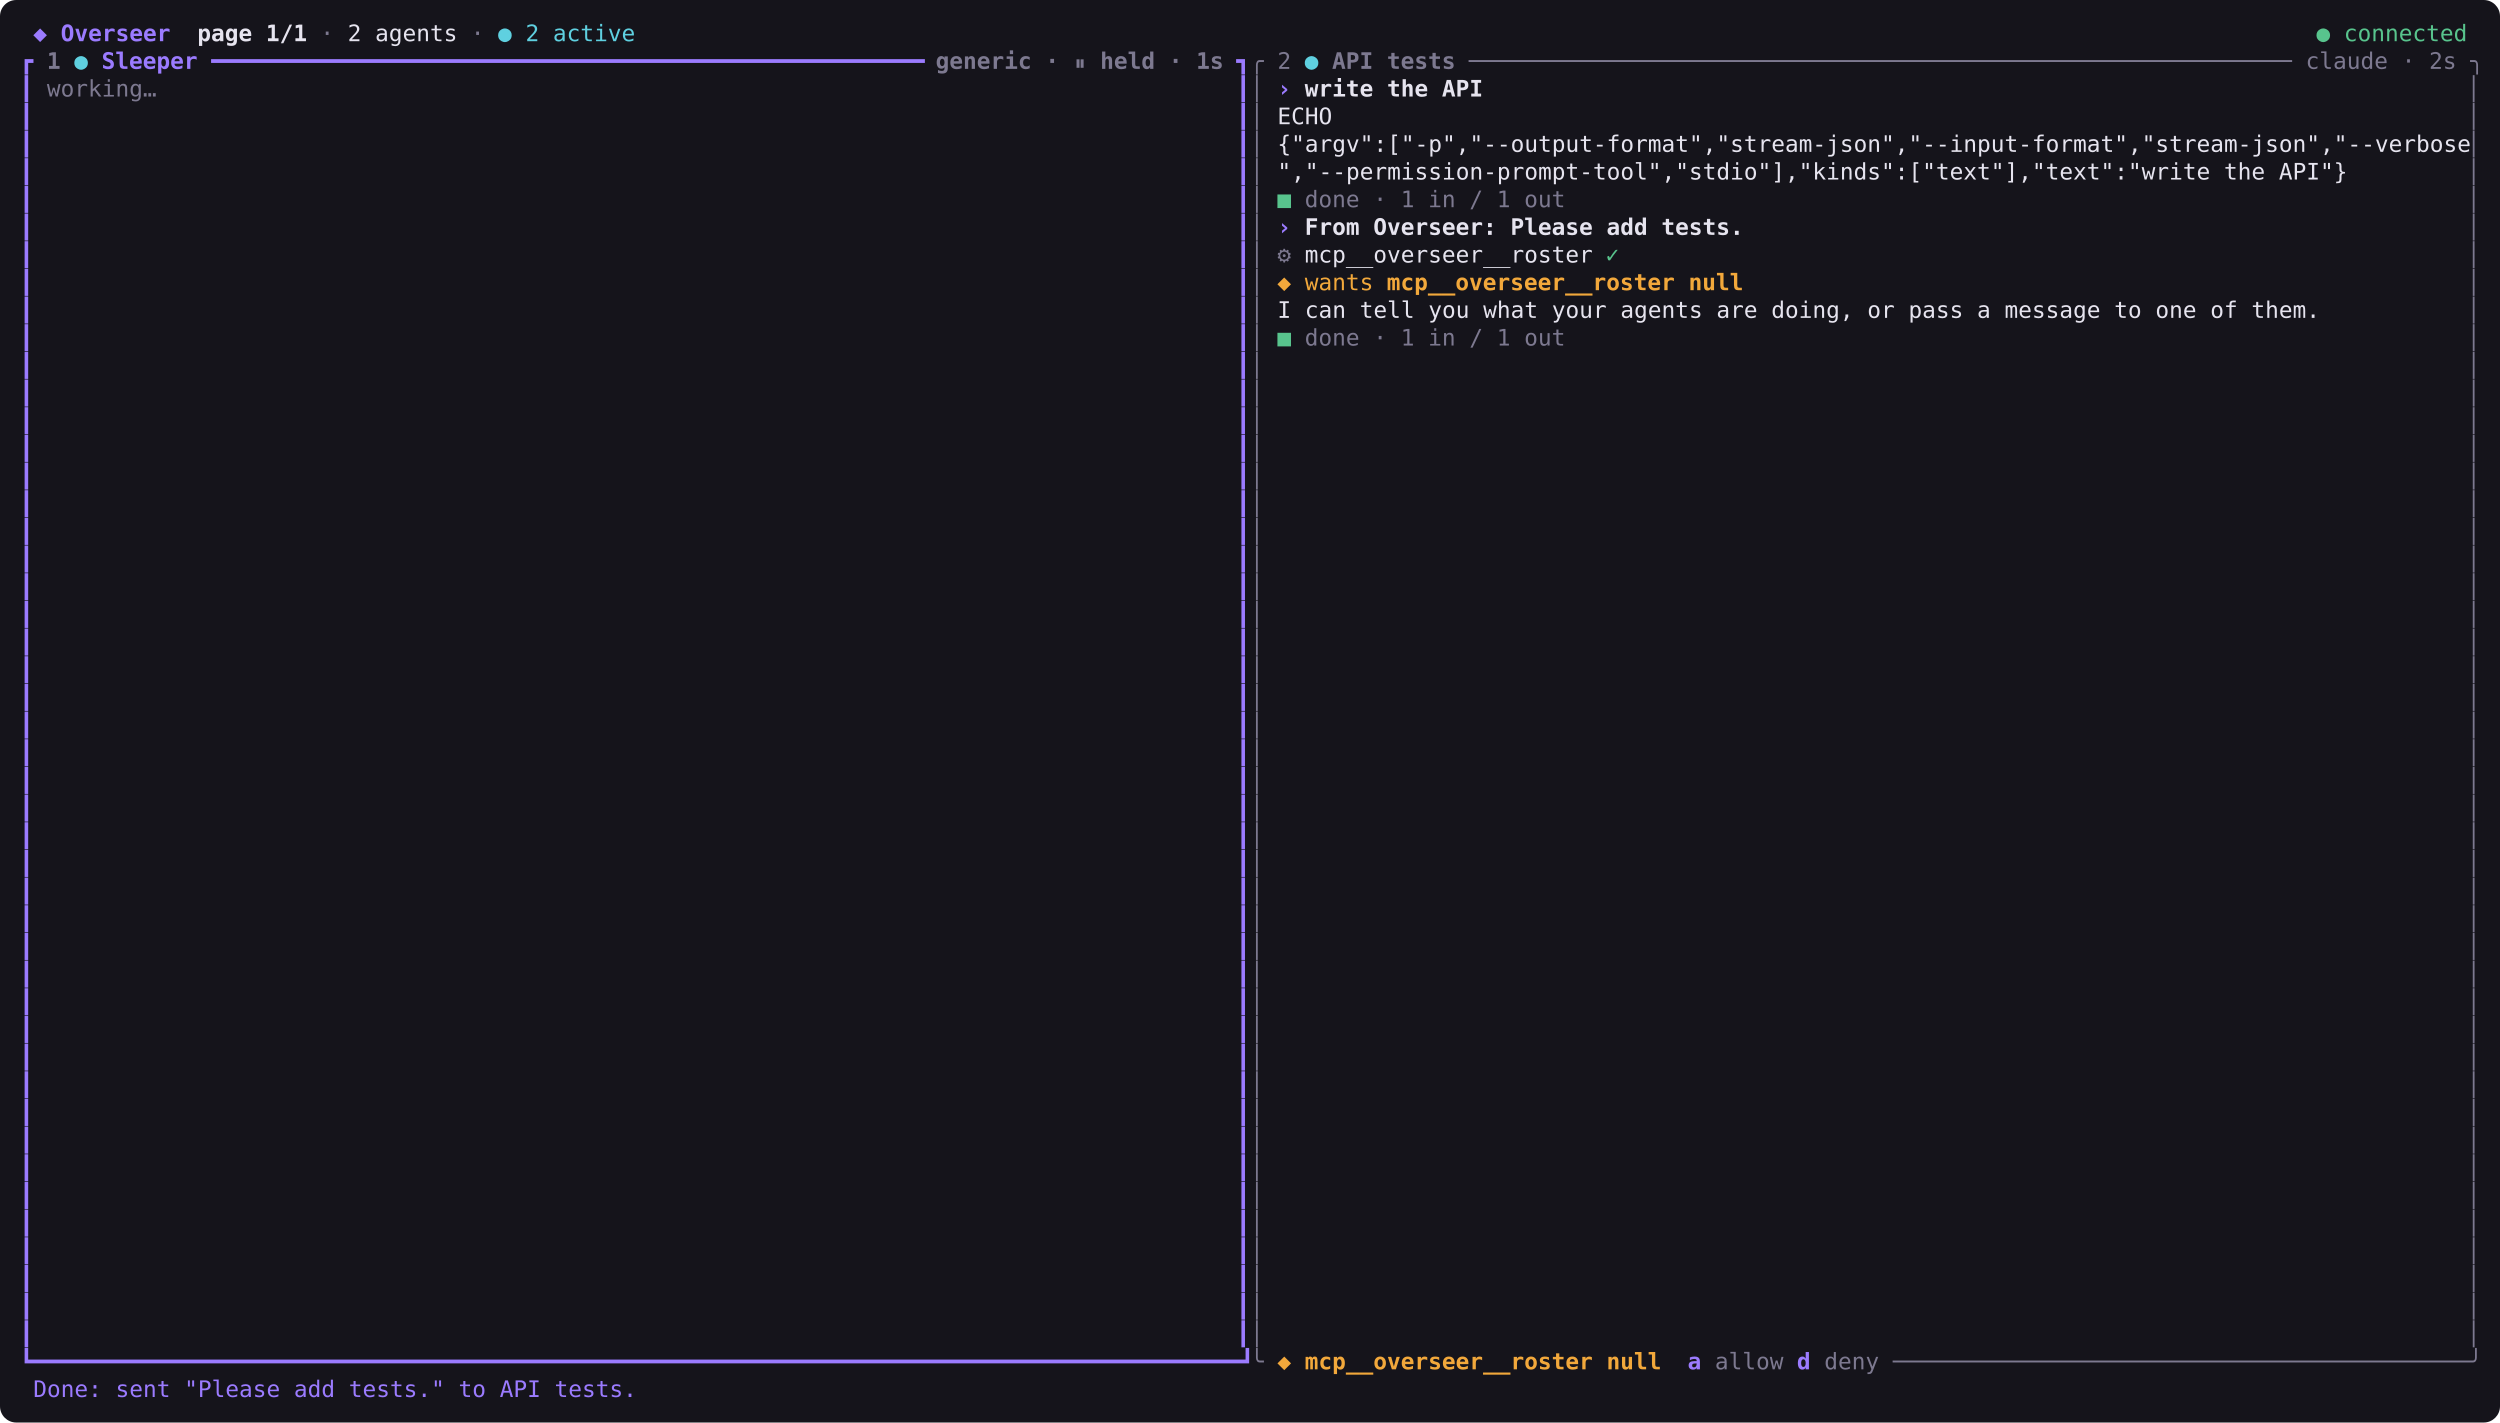
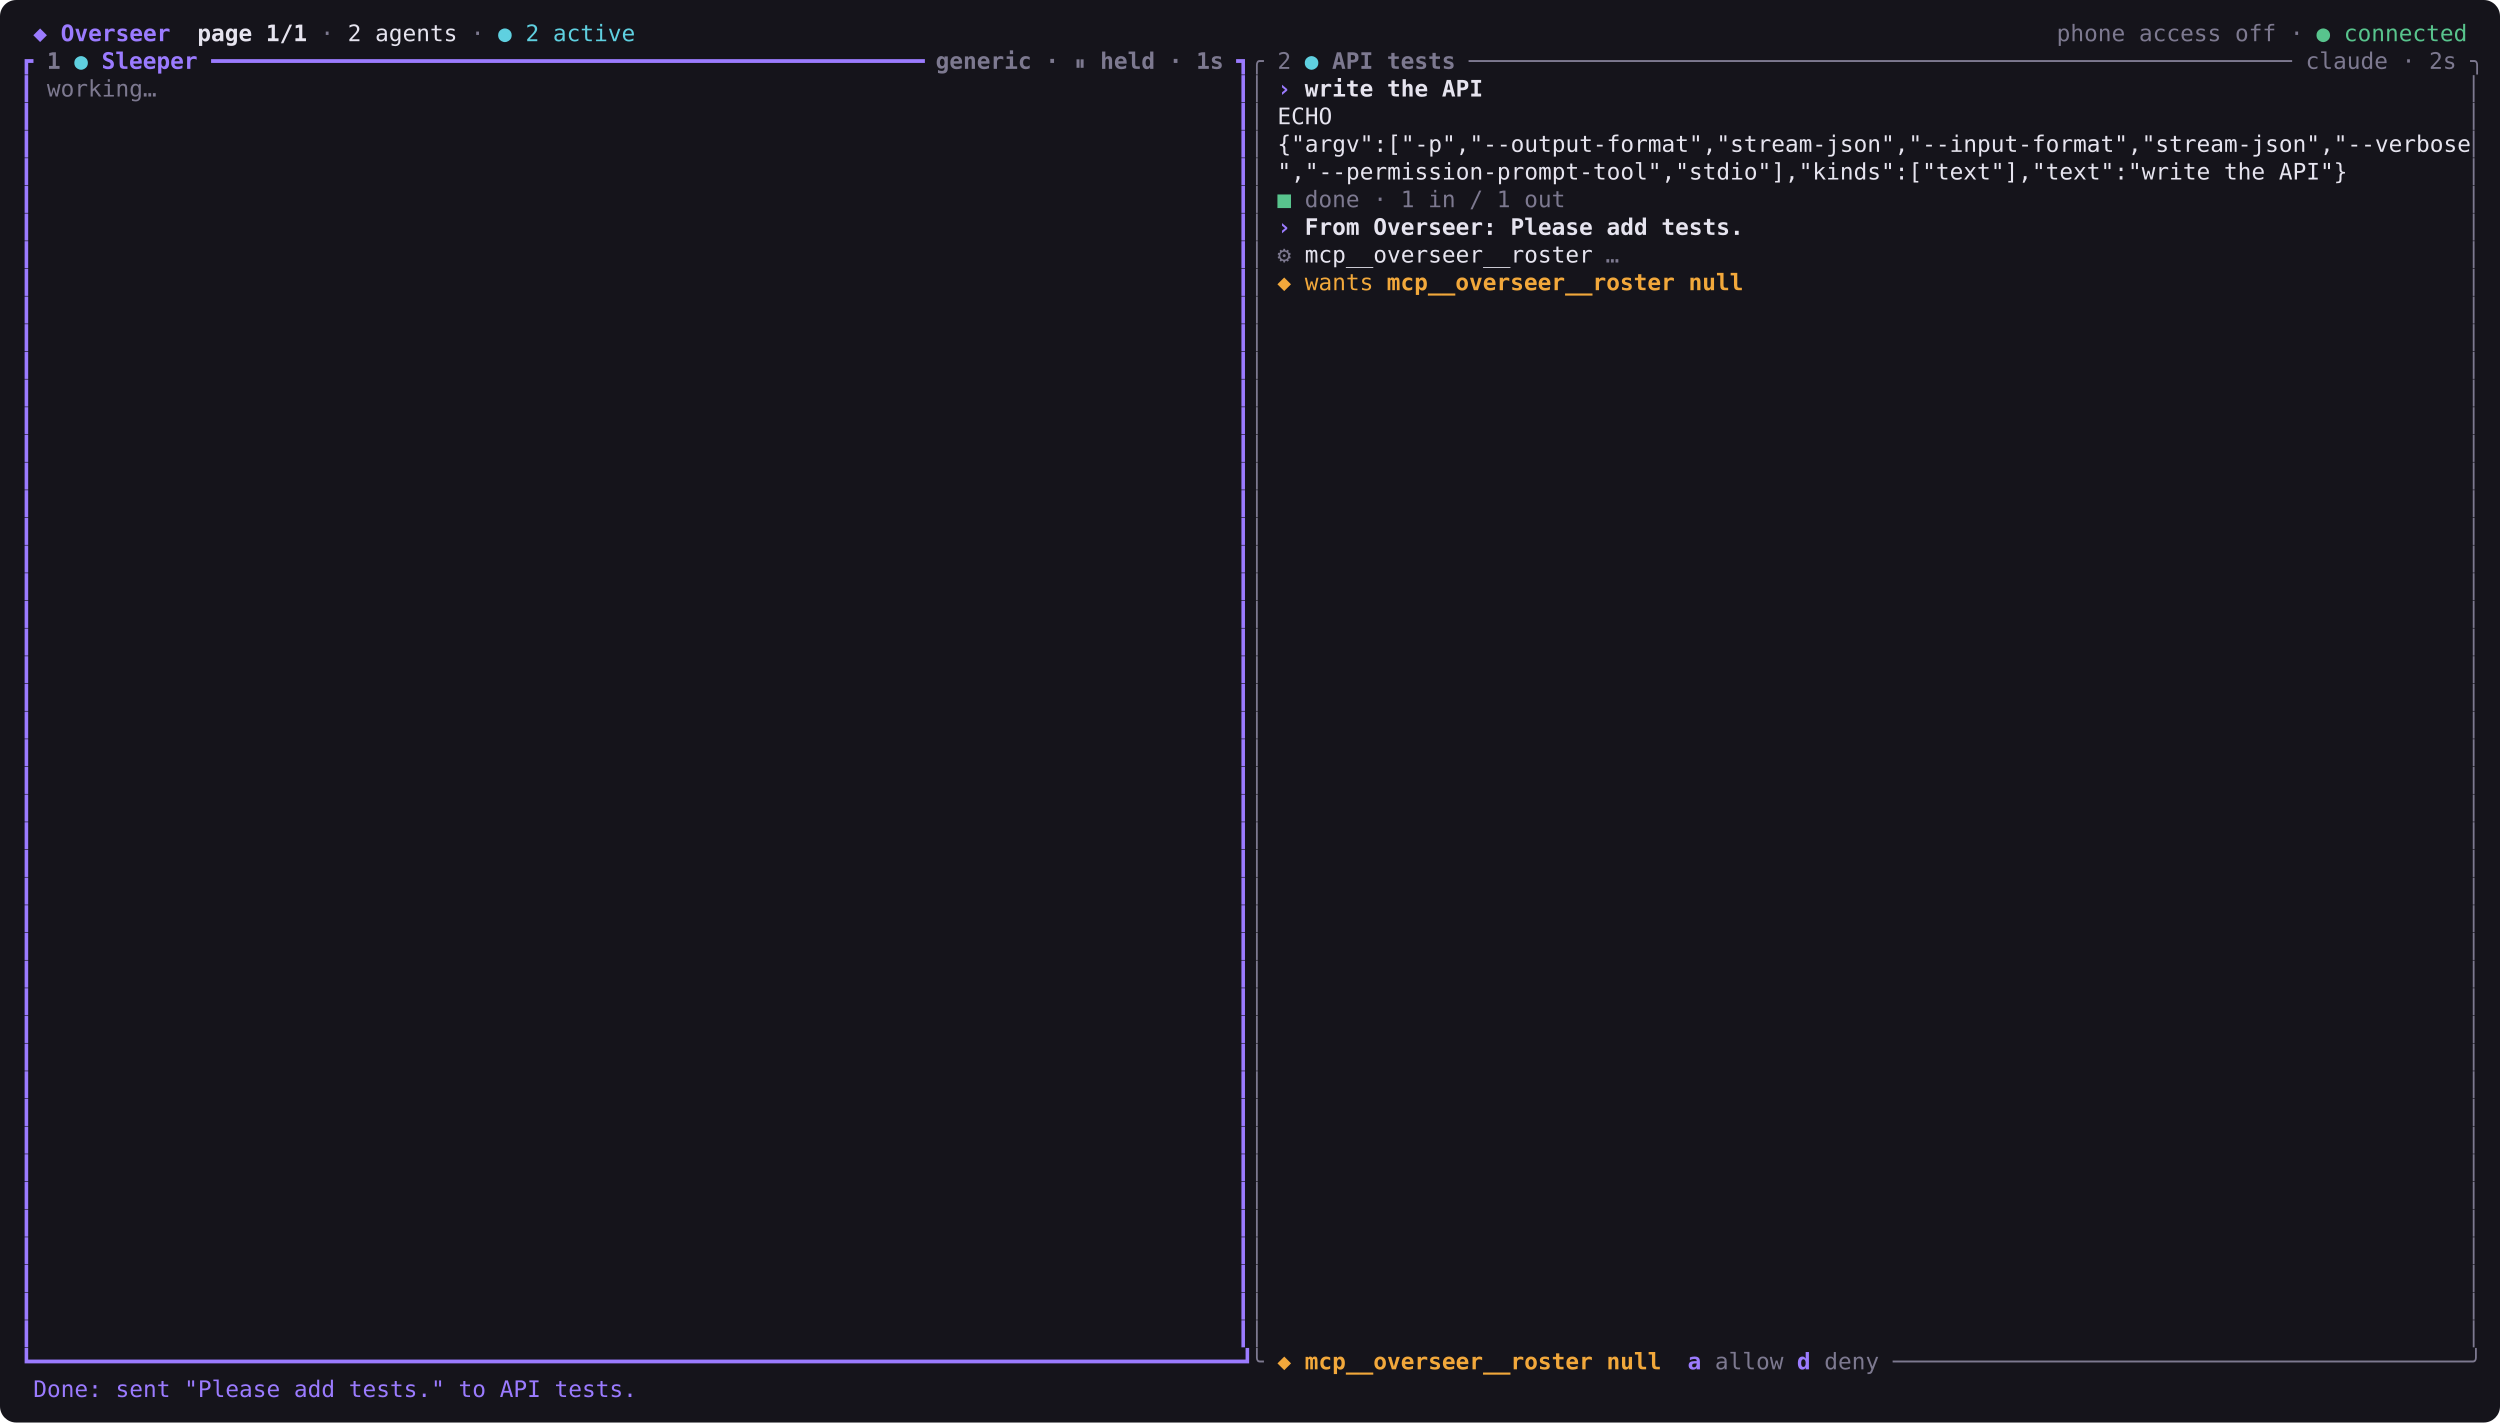
<svg xmlns="http://www.w3.org/2000/svg" width="1536" height="874" viewBox="0 0 1536 874">
  <rect width="100%" height="100%" rx="10" fill="#15141b" />
  <g font-family="ui-monospace, SFMono-Regular, Menlo, monospace" font-size="14">
    <text x="12.0" y="25.3" textLength="100.8" lengthAdjust="spacingAndGlyphs" fill="#9b7bff" font-weight="700" xml:space="preserve"> ◆ Overseer </text>
    <text x="112.8" y="25.3" textLength="84.0" lengthAdjust="spacingAndGlyphs" fill="#e6e4ef" font-weight="700" xml:space="preserve"> page 1/1 </text>
    <text x="196.8" y="25.3" textLength="16.8" lengthAdjust="spacingAndGlyphs" fill="#7d7990" xml:space="preserve">· </text>
    <text x="213.6" y="25.3" textLength="67.2" lengthAdjust="spacingAndGlyphs" fill="#e6e4ef" xml:space="preserve">2 agents</text>
    <text x="280.8" y="25.3" textLength="25.2" lengthAdjust="spacingAndGlyphs" fill="#7d7990" xml:space="preserve"> · </text>
    <text x="306.0" y="25.3" textLength="84.0" lengthAdjust="spacingAndGlyphs" fill="#5fd0e0" xml:space="preserve">● 2 active</text>
+     <text x="1263.6" y="25.3" textLength="159.6" lengthAdjust="spacingAndGlyphs" fill="#7d7990" xml:space="preserve">phone access off · </text>
    <text x="1423.2" y="25.3" textLength="100.8" lengthAdjust="spacingAndGlyphs" fill="#58c48d" xml:space="preserve">● connected </text>
    <text x="12.0" y="42.3" textLength="8.4" lengthAdjust="spacingAndGlyphs" fill="#9b7bff" font-weight="700" xml:space="preserve">┏</text>
    <text x="20.4" y="42.3" textLength="25.2" lengthAdjust="spacingAndGlyphs" fill="#7d7990" font-weight="700" xml:space="preserve"> 1 </text>
    <text x="45.6" y="42.3" textLength="16.8" lengthAdjust="spacingAndGlyphs" fill="#5fd0e0" font-weight="700" xml:space="preserve">● </text>
    <text x="62.4" y="42.3" textLength="504.0" lengthAdjust="spacingAndGlyphs" fill="#9b7bff" font-weight="700" xml:space="preserve">Sleeper ━━━━━━━━━━━━━━━━━━━━━━━━━━━━━━━━━━━━━━━━━━━━━━━━━━━━</text>
    <text x="566.4" y="42.3" textLength="193.2" lengthAdjust="spacingAndGlyphs" fill="#7d7990" font-weight="700" xml:space="preserve"> generic · ⏸ held · 1s </text>
    <text x="759.6" y="42.3" textLength="8.4" lengthAdjust="spacingAndGlyphs" fill="#9b7bff" font-weight="700" xml:space="preserve">┓</text>
    <text x="768.0" y="42.3" textLength="33.6" lengthAdjust="spacingAndGlyphs" fill="#7d7990" xml:space="preserve">╭ 2 </text>
    <text x="801.6" y="42.3" textLength="16.8" lengthAdjust="spacingAndGlyphs" fill="#5fd0e0" xml:space="preserve">● </text>
    <text x="818.4" y="42.3" textLength="75.6" lengthAdjust="spacingAndGlyphs" fill="#7d7990" font-weight="700" xml:space="preserve">API tests</text>
    <text x="894.0" y="42.3" textLength="630.0" lengthAdjust="spacingAndGlyphs" fill="#7d7990" xml:space="preserve"> ──────────────────────────────────────────────────────────── claude · 2s ╮</text>
    <text x="12.0" y="59.3" textLength="8.4" lengthAdjust="spacingAndGlyphs" fill="#9b7bff" font-weight="700" xml:space="preserve">┃</text>
    <text x="28.8" y="59.3" textLength="67.2" lengthAdjust="spacingAndGlyphs" fill="#7d7990" xml:space="preserve">working…</text>
    <text x="759.6" y="59.3" textLength="8.4" lengthAdjust="spacingAndGlyphs" fill="#9b7bff" font-weight="700" xml:space="preserve">┃</text>
    <text x="768.0" y="59.3" textLength="8.4" lengthAdjust="spacingAndGlyphs" fill="#7d7990" xml:space="preserve">│</text>
    <text x="784.8" y="59.3" textLength="16.8" lengthAdjust="spacingAndGlyphs" fill="#9b7bff" font-weight="700" xml:space="preserve">› </text>
    <text x="801.6" y="59.3" textLength="109.2" lengthAdjust="spacingAndGlyphs" fill="#e6e4ef" font-weight="700" xml:space="preserve">write the API</text>
    <text x="1515.6" y="59.3" textLength="8.4" lengthAdjust="spacingAndGlyphs" fill="#7d7990" xml:space="preserve">│</text>
    <text x="12.0" y="76.3" textLength="8.4" lengthAdjust="spacingAndGlyphs" fill="#9b7bff" font-weight="700" xml:space="preserve">┃</text>
    <text x="759.6" y="76.3" textLength="8.4" lengthAdjust="spacingAndGlyphs" fill="#9b7bff" font-weight="700" xml:space="preserve">┃</text>
    <text x="768.0" y="76.3" textLength="8.4" lengthAdjust="spacingAndGlyphs" fill="#7d7990" xml:space="preserve">│</text>
    <text x="776.4" y="76.3" textLength="739.2" lengthAdjust="spacingAndGlyphs" fill="#e6e4ef" xml:space="preserve"> ECHO                                                                                   </text>
    <text x="1515.6" y="76.3" textLength="8.4" lengthAdjust="spacingAndGlyphs" fill="#7d7990" xml:space="preserve">│</text>
    <text x="12.0" y="93.3" textLength="8.4" lengthAdjust="spacingAndGlyphs" fill="#9b7bff" font-weight="700" xml:space="preserve">┃</text>
    <text x="759.6" y="93.3" textLength="8.4" lengthAdjust="spacingAndGlyphs" fill="#9b7bff" font-weight="700" xml:space="preserve">┃</text>
    <text x="768.0" y="93.3" textLength="8.4" lengthAdjust="spacingAndGlyphs" fill="#7d7990" xml:space="preserve">│</text>
    <text x="776.4" y="93.3" textLength="739.2" lengthAdjust="spacingAndGlyphs" fill="#e6e4ef" xml:space="preserve"> {"argv":["-p","--output-format","stream-json","--input-format","stream-json","--verbose</text>
    <text x="1515.6" y="93.3" textLength="8.4" lengthAdjust="spacingAndGlyphs" fill="#7d7990" xml:space="preserve">│</text>
    <text x="12.0" y="110.3" textLength="8.4" lengthAdjust="spacingAndGlyphs" fill="#9b7bff" font-weight="700" xml:space="preserve">┃</text>
    <text x="759.6" y="110.3" textLength="8.4" lengthAdjust="spacingAndGlyphs" fill="#9b7bff" font-weight="700" xml:space="preserve">┃</text>
    <text x="768.0" y="110.3" textLength="8.4" lengthAdjust="spacingAndGlyphs" fill="#7d7990" xml:space="preserve">│</text>
    <text x="776.4" y="110.3" textLength="739.2" lengthAdjust="spacingAndGlyphs" fill="#e6e4ef" xml:space="preserve"> ","--permission-prompt-tool","stdio"],"kinds":["text"],"text":"write the API"}         </text>
    <text x="1515.6" y="110.3" textLength="8.4" lengthAdjust="spacingAndGlyphs" fill="#7d7990" xml:space="preserve">│</text>
    <text x="12.0" y="127.3" textLength="8.4" lengthAdjust="spacingAndGlyphs" fill="#9b7bff" font-weight="700" xml:space="preserve">┃</text>
    <text x="759.6" y="127.3" textLength="8.4" lengthAdjust="spacingAndGlyphs" fill="#9b7bff" font-weight="700" xml:space="preserve">┃</text>
    <text x="768.0" y="127.3" textLength="8.4" lengthAdjust="spacingAndGlyphs" fill="#7d7990" xml:space="preserve">│</text>
    <text x="784.8" y="127.3" textLength="16.8" lengthAdjust="spacingAndGlyphs" fill="#58c48d" xml:space="preserve">■ </text>
    <text x="801.6" y="127.3" textLength="159.6" lengthAdjust="spacingAndGlyphs" fill="#7d7990" xml:space="preserve">done · 1 in / 1 out</text>
    <text x="1515.6" y="127.3" textLength="8.4" lengthAdjust="spacingAndGlyphs" fill="#7d7990" xml:space="preserve">│</text>
    <text x="12.0" y="144.3" textLength="8.4" lengthAdjust="spacingAndGlyphs" fill="#9b7bff" font-weight="700" xml:space="preserve">┃</text>
    <text x="759.6" y="144.3" textLength="8.4" lengthAdjust="spacingAndGlyphs" fill="#9b7bff" font-weight="700" xml:space="preserve">┃</text>
    <text x="768.0" y="144.3" textLength="8.4" lengthAdjust="spacingAndGlyphs" fill="#7d7990" xml:space="preserve">│</text>
    <text x="784.8" y="144.3" textLength="16.8" lengthAdjust="spacingAndGlyphs" fill="#9b7bff" font-weight="700" xml:space="preserve">› </text>
    <text x="801.6" y="144.3" textLength="268.8" lengthAdjust="spacingAndGlyphs" fill="#e6e4ef" font-weight="700" xml:space="preserve">From Overseer: Please add tests.</text>
    <text x="1515.6" y="144.3" textLength="8.4" lengthAdjust="spacingAndGlyphs" fill="#7d7990" xml:space="preserve">│</text>
    <text x="12.0" y="161.3" textLength="8.4" lengthAdjust="spacingAndGlyphs" fill="#9b7bff" font-weight="700" xml:space="preserve">┃</text>
    <text x="759.6" y="161.3" textLength="8.4" lengthAdjust="spacingAndGlyphs" fill="#9b7bff" font-weight="700" xml:space="preserve">┃</text>
    <text x="768.0" y="161.3" textLength="8.4" lengthAdjust="spacingAndGlyphs" fill="#7d7990" xml:space="preserve">│</text>
    <text x="784.8" y="161.3" textLength="16.8" lengthAdjust="spacingAndGlyphs" fill="#7d7990" xml:space="preserve">⚙ </text>
    <text x="801.6" y="161.3" textLength="176.4" lengthAdjust="spacingAndGlyphs" fill="#e6e4ef" xml:space="preserve">mcp__overseer__roster</text>
-     <text x="978.0" y="161.3" textLength="16.8" lengthAdjust="spacingAndGlyphs" fill="#58c48d" xml:space="preserve"> ✓</text>
+     <text x="978.0" y="161.3" textLength="16.8" lengthAdjust="spacingAndGlyphs" fill="#7d7990" xml:space="preserve"> …</text>
    <text x="1515.6" y="161.3" textLength="8.4" lengthAdjust="spacingAndGlyphs" fill="#7d7990" xml:space="preserve">│</text>
    <text x="12.0" y="178.3" textLength="8.4" lengthAdjust="spacingAndGlyphs" fill="#9b7bff" font-weight="700" xml:space="preserve">┃</text>
    <text x="759.6" y="178.3" textLength="8.4" lengthAdjust="spacingAndGlyphs" fill="#9b7bff" font-weight="700" xml:space="preserve">┃</text>
    <text x="768.0" y="178.3" textLength="8.4" lengthAdjust="spacingAndGlyphs" fill="#7d7990" xml:space="preserve">│</text>
    <text x="784.8" y="178.3" textLength="67.2" lengthAdjust="spacingAndGlyphs" fill="#f2a83b" xml:space="preserve">◆ wants </text>
    <text x="852.0" y="178.3" textLength="218.4" lengthAdjust="spacingAndGlyphs" fill="#f2a83b" font-weight="700" xml:space="preserve">mcp__overseer__roster null</text>
    <text x="1515.6" y="178.3" textLength="8.4" lengthAdjust="spacingAndGlyphs" fill="#7d7990" xml:space="preserve">│</text>
    <text x="12.0" y="195.3" textLength="8.4" lengthAdjust="spacingAndGlyphs" fill="#9b7bff" font-weight="700" xml:space="preserve">┃</text>
    <text x="759.6" y="195.3" textLength="8.4" lengthAdjust="spacingAndGlyphs" fill="#9b7bff" font-weight="700" xml:space="preserve">┃</text>
    <text x="768.0" y="195.3" textLength="8.4" lengthAdjust="spacingAndGlyphs" fill="#7d7990" xml:space="preserve">│</text>
-     <text x="776.4" y="195.3" textLength="739.2" lengthAdjust="spacingAndGlyphs" fill="#e6e4ef" xml:space="preserve"> I can tell you what your agents are doing, or pass a message to one of them.           </text>
    <text x="1515.6" y="195.3" textLength="8.4" lengthAdjust="spacingAndGlyphs" fill="#7d7990" xml:space="preserve">│</text>
    <text x="12.0" y="212.3" textLength="8.4" lengthAdjust="spacingAndGlyphs" fill="#9b7bff" font-weight="700" xml:space="preserve">┃</text>
    <text x="759.6" y="212.3" textLength="8.4" lengthAdjust="spacingAndGlyphs" fill="#9b7bff" font-weight="700" xml:space="preserve">┃</text>
    <text x="768.0" y="212.3" textLength="8.4" lengthAdjust="spacingAndGlyphs" fill="#7d7990" xml:space="preserve">│</text>
-     <text x="784.8" y="212.3" textLength="16.8" lengthAdjust="spacingAndGlyphs" fill="#58c48d" xml:space="preserve">■ </text>
-     <text x="801.6" y="212.3" textLength="159.6" lengthAdjust="spacingAndGlyphs" fill="#7d7990" xml:space="preserve">done · 1 in / 1 out</text>
    <text x="1515.6" y="212.3" textLength="8.4" lengthAdjust="spacingAndGlyphs" fill="#7d7990" xml:space="preserve">│</text>
    <text x="12.0" y="229.3" textLength="8.4" lengthAdjust="spacingAndGlyphs" fill="#9b7bff" font-weight="700" xml:space="preserve">┃</text>
    <text x="759.6" y="229.3" textLength="8.4" lengthAdjust="spacingAndGlyphs" fill="#9b7bff" font-weight="700" xml:space="preserve">┃</text>
    <text x="768.0" y="229.3" textLength="8.4" lengthAdjust="spacingAndGlyphs" fill="#7d7990" xml:space="preserve">│</text>
    <text x="1515.6" y="229.3" textLength="8.4" lengthAdjust="spacingAndGlyphs" fill="#7d7990" xml:space="preserve">│</text>
    <text x="12.0" y="246.3" textLength="8.4" lengthAdjust="spacingAndGlyphs" fill="#9b7bff" font-weight="700" xml:space="preserve">┃</text>
    <text x="759.6" y="246.3" textLength="8.4" lengthAdjust="spacingAndGlyphs" fill="#9b7bff" font-weight="700" xml:space="preserve">┃</text>
    <text x="768.0" y="246.3" textLength="8.4" lengthAdjust="spacingAndGlyphs" fill="#7d7990" xml:space="preserve">│</text>
    <text x="1515.6" y="246.3" textLength="8.4" lengthAdjust="spacingAndGlyphs" fill="#7d7990" xml:space="preserve">│</text>
    <text x="12.0" y="263.3" textLength="8.4" lengthAdjust="spacingAndGlyphs" fill="#9b7bff" font-weight="700" xml:space="preserve">┃</text>
    <text x="759.6" y="263.3" textLength="8.4" lengthAdjust="spacingAndGlyphs" fill="#9b7bff" font-weight="700" xml:space="preserve">┃</text>
    <text x="768.0" y="263.3" textLength="8.4" lengthAdjust="spacingAndGlyphs" fill="#7d7990" xml:space="preserve">│</text>
    <text x="1515.6" y="263.3" textLength="8.4" lengthAdjust="spacingAndGlyphs" fill="#7d7990" xml:space="preserve">│</text>
    <text x="12.0" y="280.3" textLength="8.4" lengthAdjust="spacingAndGlyphs" fill="#9b7bff" font-weight="700" xml:space="preserve">┃</text>
    <text x="759.6" y="280.3" textLength="8.4" lengthAdjust="spacingAndGlyphs" fill="#9b7bff" font-weight="700" xml:space="preserve">┃</text>
    <text x="768.0" y="280.3" textLength="8.4" lengthAdjust="spacingAndGlyphs" fill="#7d7990" xml:space="preserve">│</text>
    <text x="1515.6" y="280.3" textLength="8.4" lengthAdjust="spacingAndGlyphs" fill="#7d7990" xml:space="preserve">│</text>
    <text x="12.0" y="297.3" textLength="8.4" lengthAdjust="spacingAndGlyphs" fill="#9b7bff" font-weight="700" xml:space="preserve">┃</text>
    <text x="759.6" y="297.3" textLength="8.4" lengthAdjust="spacingAndGlyphs" fill="#9b7bff" font-weight="700" xml:space="preserve">┃</text>
    <text x="768.0" y="297.3" textLength="8.4" lengthAdjust="spacingAndGlyphs" fill="#7d7990" xml:space="preserve">│</text>
    <text x="1515.6" y="297.3" textLength="8.4" lengthAdjust="spacingAndGlyphs" fill="#7d7990" xml:space="preserve">│</text>
    <text x="12.0" y="314.3" textLength="8.4" lengthAdjust="spacingAndGlyphs" fill="#9b7bff" font-weight="700" xml:space="preserve">┃</text>
    <text x="759.6" y="314.3" textLength="8.4" lengthAdjust="spacingAndGlyphs" fill="#9b7bff" font-weight="700" xml:space="preserve">┃</text>
    <text x="768.0" y="314.3" textLength="8.4" lengthAdjust="spacingAndGlyphs" fill="#7d7990" xml:space="preserve">│</text>
    <text x="1515.6" y="314.3" textLength="8.4" lengthAdjust="spacingAndGlyphs" fill="#7d7990" xml:space="preserve">│</text>
    <text x="12.0" y="331.3" textLength="8.4" lengthAdjust="spacingAndGlyphs" fill="#9b7bff" font-weight="700" xml:space="preserve">┃</text>
    <text x="759.6" y="331.3" textLength="8.4" lengthAdjust="spacingAndGlyphs" fill="#9b7bff" font-weight="700" xml:space="preserve">┃</text>
    <text x="768.0" y="331.3" textLength="8.4" lengthAdjust="spacingAndGlyphs" fill="#7d7990" xml:space="preserve">│</text>
    <text x="1515.6" y="331.3" textLength="8.4" lengthAdjust="spacingAndGlyphs" fill="#7d7990" xml:space="preserve">│</text>
    <text x="12.0" y="348.3" textLength="8.4" lengthAdjust="spacingAndGlyphs" fill="#9b7bff" font-weight="700" xml:space="preserve">┃</text>
    <text x="759.6" y="348.3" textLength="8.4" lengthAdjust="spacingAndGlyphs" fill="#9b7bff" font-weight="700" xml:space="preserve">┃</text>
    <text x="768.0" y="348.3" textLength="8.4" lengthAdjust="spacingAndGlyphs" fill="#7d7990" xml:space="preserve">│</text>
    <text x="1515.6" y="348.3" textLength="8.4" lengthAdjust="spacingAndGlyphs" fill="#7d7990" xml:space="preserve">│</text>
    <text x="12.0" y="365.3" textLength="8.4" lengthAdjust="spacingAndGlyphs" fill="#9b7bff" font-weight="700" xml:space="preserve">┃</text>
    <text x="759.6" y="365.3" textLength="8.4" lengthAdjust="spacingAndGlyphs" fill="#9b7bff" font-weight="700" xml:space="preserve">┃</text>
    <text x="768.0" y="365.3" textLength="8.4" lengthAdjust="spacingAndGlyphs" fill="#7d7990" xml:space="preserve">│</text>
    <text x="1515.6" y="365.3" textLength="8.4" lengthAdjust="spacingAndGlyphs" fill="#7d7990" xml:space="preserve">│</text>
    <text x="12.0" y="382.3" textLength="8.4" lengthAdjust="spacingAndGlyphs" fill="#9b7bff" font-weight="700" xml:space="preserve">┃</text>
    <text x="759.6" y="382.3" textLength="8.4" lengthAdjust="spacingAndGlyphs" fill="#9b7bff" font-weight="700" xml:space="preserve">┃</text>
    <text x="768.0" y="382.3" textLength="8.4" lengthAdjust="spacingAndGlyphs" fill="#7d7990" xml:space="preserve">│</text>
    <text x="1515.6" y="382.3" textLength="8.4" lengthAdjust="spacingAndGlyphs" fill="#7d7990" xml:space="preserve">│</text>
    <text x="12.0" y="399.3" textLength="8.4" lengthAdjust="spacingAndGlyphs" fill="#9b7bff" font-weight="700" xml:space="preserve">┃</text>
    <text x="759.6" y="399.3" textLength="8.4" lengthAdjust="spacingAndGlyphs" fill="#9b7bff" font-weight="700" xml:space="preserve">┃</text>
    <text x="768.0" y="399.3" textLength="8.4" lengthAdjust="spacingAndGlyphs" fill="#7d7990" xml:space="preserve">│</text>
    <text x="1515.6" y="399.3" textLength="8.4" lengthAdjust="spacingAndGlyphs" fill="#7d7990" xml:space="preserve">│</text>
    <text x="12.0" y="416.3" textLength="8.4" lengthAdjust="spacingAndGlyphs" fill="#9b7bff" font-weight="700" xml:space="preserve">┃</text>
    <text x="759.6" y="416.3" textLength="8.4" lengthAdjust="spacingAndGlyphs" fill="#9b7bff" font-weight="700" xml:space="preserve">┃</text>
    <text x="768.0" y="416.3" textLength="8.4" lengthAdjust="spacingAndGlyphs" fill="#7d7990" xml:space="preserve">│</text>
    <text x="1515.6" y="416.3" textLength="8.4" lengthAdjust="spacingAndGlyphs" fill="#7d7990" xml:space="preserve">│</text>
    <text x="12.0" y="433.3" textLength="8.4" lengthAdjust="spacingAndGlyphs" fill="#9b7bff" font-weight="700" xml:space="preserve">┃</text>
    <text x="759.6" y="433.3" textLength="8.4" lengthAdjust="spacingAndGlyphs" fill="#9b7bff" font-weight="700" xml:space="preserve">┃</text>
    <text x="768.0" y="433.3" textLength="8.4" lengthAdjust="spacingAndGlyphs" fill="#7d7990" xml:space="preserve">│</text>
    <text x="1515.6" y="433.3" textLength="8.4" lengthAdjust="spacingAndGlyphs" fill="#7d7990" xml:space="preserve">│</text>
    <text x="12.0" y="450.3" textLength="8.4" lengthAdjust="spacingAndGlyphs" fill="#9b7bff" font-weight="700" xml:space="preserve">┃</text>
    <text x="759.6" y="450.3" textLength="8.4" lengthAdjust="spacingAndGlyphs" fill="#9b7bff" font-weight="700" xml:space="preserve">┃</text>
    <text x="768.0" y="450.3" textLength="8.4" lengthAdjust="spacingAndGlyphs" fill="#7d7990" xml:space="preserve">│</text>
    <text x="1515.6" y="450.3" textLength="8.4" lengthAdjust="spacingAndGlyphs" fill="#7d7990" xml:space="preserve">│</text>
    <text x="12.0" y="467.3" textLength="8.4" lengthAdjust="spacingAndGlyphs" fill="#9b7bff" font-weight="700" xml:space="preserve">┃</text>
    <text x="759.6" y="467.3" textLength="8.4" lengthAdjust="spacingAndGlyphs" fill="#9b7bff" font-weight="700" xml:space="preserve">┃</text>
    <text x="768.0" y="467.3" textLength="8.4" lengthAdjust="spacingAndGlyphs" fill="#7d7990" xml:space="preserve">│</text>
    <text x="1515.6" y="467.3" textLength="8.4" lengthAdjust="spacingAndGlyphs" fill="#7d7990" xml:space="preserve">│</text>
    <text x="12.0" y="484.3" textLength="8.4" lengthAdjust="spacingAndGlyphs" fill="#9b7bff" font-weight="700" xml:space="preserve">┃</text>
    <text x="759.6" y="484.3" textLength="8.4" lengthAdjust="spacingAndGlyphs" fill="#9b7bff" font-weight="700" xml:space="preserve">┃</text>
    <text x="768.0" y="484.3" textLength="8.4" lengthAdjust="spacingAndGlyphs" fill="#7d7990" xml:space="preserve">│</text>
    <text x="1515.6" y="484.3" textLength="8.4" lengthAdjust="spacingAndGlyphs" fill="#7d7990" xml:space="preserve">│</text>
    <text x="12.0" y="501.3" textLength="8.4" lengthAdjust="spacingAndGlyphs" fill="#9b7bff" font-weight="700" xml:space="preserve">┃</text>
    <text x="759.6" y="501.3" textLength="8.4" lengthAdjust="spacingAndGlyphs" fill="#9b7bff" font-weight="700" xml:space="preserve">┃</text>
    <text x="768.0" y="501.3" textLength="8.4" lengthAdjust="spacingAndGlyphs" fill="#7d7990" xml:space="preserve">│</text>
    <text x="1515.6" y="501.3" textLength="8.4" lengthAdjust="spacingAndGlyphs" fill="#7d7990" xml:space="preserve">│</text>
    <text x="12.0" y="518.3" textLength="8.4" lengthAdjust="spacingAndGlyphs" fill="#9b7bff" font-weight="700" xml:space="preserve">┃</text>
    <text x="759.6" y="518.3" textLength="8.4" lengthAdjust="spacingAndGlyphs" fill="#9b7bff" font-weight="700" xml:space="preserve">┃</text>
    <text x="768.0" y="518.3" textLength="8.4" lengthAdjust="spacingAndGlyphs" fill="#7d7990" xml:space="preserve">│</text>
    <text x="1515.6" y="518.3" textLength="8.4" lengthAdjust="spacingAndGlyphs" fill="#7d7990" xml:space="preserve">│</text>
    <text x="12.0" y="535.3" textLength="8.4" lengthAdjust="spacingAndGlyphs" fill="#9b7bff" font-weight="700" xml:space="preserve">┃</text>
    <text x="759.6" y="535.3" textLength="8.4" lengthAdjust="spacingAndGlyphs" fill="#9b7bff" font-weight="700" xml:space="preserve">┃</text>
    <text x="768.0" y="535.3" textLength="8.4" lengthAdjust="spacingAndGlyphs" fill="#7d7990" xml:space="preserve">│</text>
    <text x="1515.6" y="535.3" textLength="8.4" lengthAdjust="spacingAndGlyphs" fill="#7d7990" xml:space="preserve">│</text>
    <text x="12.0" y="552.3" textLength="8.4" lengthAdjust="spacingAndGlyphs" fill="#9b7bff" font-weight="700" xml:space="preserve">┃</text>
    <text x="759.6" y="552.3" textLength="8.4" lengthAdjust="spacingAndGlyphs" fill="#9b7bff" font-weight="700" xml:space="preserve">┃</text>
    <text x="768.0" y="552.3" textLength="8.4" lengthAdjust="spacingAndGlyphs" fill="#7d7990" xml:space="preserve">│</text>
    <text x="1515.6" y="552.3" textLength="8.4" lengthAdjust="spacingAndGlyphs" fill="#7d7990" xml:space="preserve">│</text>
    <text x="12.0" y="569.3" textLength="8.4" lengthAdjust="spacingAndGlyphs" fill="#9b7bff" font-weight="700" xml:space="preserve">┃</text>
    <text x="759.6" y="569.3" textLength="8.4" lengthAdjust="spacingAndGlyphs" fill="#9b7bff" font-weight="700" xml:space="preserve">┃</text>
    <text x="768.0" y="569.3" textLength="8.4" lengthAdjust="spacingAndGlyphs" fill="#7d7990" xml:space="preserve">│</text>
    <text x="1515.6" y="569.3" textLength="8.4" lengthAdjust="spacingAndGlyphs" fill="#7d7990" xml:space="preserve">│</text>
    <text x="12.0" y="586.3" textLength="8.4" lengthAdjust="spacingAndGlyphs" fill="#9b7bff" font-weight="700" xml:space="preserve">┃</text>
    <text x="759.6" y="586.3" textLength="8.4" lengthAdjust="spacingAndGlyphs" fill="#9b7bff" font-weight="700" xml:space="preserve">┃</text>
    <text x="768.0" y="586.3" textLength="8.4" lengthAdjust="spacingAndGlyphs" fill="#7d7990" xml:space="preserve">│</text>
    <text x="1515.6" y="586.3" textLength="8.4" lengthAdjust="spacingAndGlyphs" fill="#7d7990" xml:space="preserve">│</text>
    <text x="12.0" y="603.3" textLength="8.4" lengthAdjust="spacingAndGlyphs" fill="#9b7bff" font-weight="700" xml:space="preserve">┃</text>
    <text x="759.6" y="603.3" textLength="8.4" lengthAdjust="spacingAndGlyphs" fill="#9b7bff" font-weight="700" xml:space="preserve">┃</text>
    <text x="768.0" y="603.3" textLength="8.4" lengthAdjust="spacingAndGlyphs" fill="#7d7990" xml:space="preserve">│</text>
    <text x="1515.6" y="603.3" textLength="8.4" lengthAdjust="spacingAndGlyphs" fill="#7d7990" xml:space="preserve">│</text>
    <text x="12.0" y="620.3" textLength="8.4" lengthAdjust="spacingAndGlyphs" fill="#9b7bff" font-weight="700" xml:space="preserve">┃</text>
    <text x="759.6" y="620.3" textLength="8.4" lengthAdjust="spacingAndGlyphs" fill="#9b7bff" font-weight="700" xml:space="preserve">┃</text>
    <text x="768.0" y="620.3" textLength="8.4" lengthAdjust="spacingAndGlyphs" fill="#7d7990" xml:space="preserve">│</text>
    <text x="1515.6" y="620.3" textLength="8.4" lengthAdjust="spacingAndGlyphs" fill="#7d7990" xml:space="preserve">│</text>
    <text x="12.0" y="637.3" textLength="8.4" lengthAdjust="spacingAndGlyphs" fill="#9b7bff" font-weight="700" xml:space="preserve">┃</text>
    <text x="759.6" y="637.3" textLength="8.4" lengthAdjust="spacingAndGlyphs" fill="#9b7bff" font-weight="700" xml:space="preserve">┃</text>
    <text x="768.0" y="637.3" textLength="8.4" lengthAdjust="spacingAndGlyphs" fill="#7d7990" xml:space="preserve">│</text>
    <text x="1515.6" y="637.3" textLength="8.4" lengthAdjust="spacingAndGlyphs" fill="#7d7990" xml:space="preserve">│</text>
    <text x="12.0" y="654.3" textLength="8.4" lengthAdjust="spacingAndGlyphs" fill="#9b7bff" font-weight="700" xml:space="preserve">┃</text>
    <text x="759.6" y="654.3" textLength="8.4" lengthAdjust="spacingAndGlyphs" fill="#9b7bff" font-weight="700" xml:space="preserve">┃</text>
    <text x="768.0" y="654.3" textLength="8.4" lengthAdjust="spacingAndGlyphs" fill="#7d7990" xml:space="preserve">│</text>
    <text x="1515.6" y="654.3" textLength="8.4" lengthAdjust="spacingAndGlyphs" fill="#7d7990" xml:space="preserve">│</text>
    <text x="12.0" y="671.3" textLength="8.4" lengthAdjust="spacingAndGlyphs" fill="#9b7bff" font-weight="700" xml:space="preserve">┃</text>
    <text x="759.6" y="671.3" textLength="8.4" lengthAdjust="spacingAndGlyphs" fill="#9b7bff" font-weight="700" xml:space="preserve">┃</text>
    <text x="768.0" y="671.3" textLength="8.4" lengthAdjust="spacingAndGlyphs" fill="#7d7990" xml:space="preserve">│</text>
    <text x="1515.6" y="671.3" textLength="8.4" lengthAdjust="spacingAndGlyphs" fill="#7d7990" xml:space="preserve">│</text>
    <text x="12.0" y="688.3" textLength="8.4" lengthAdjust="spacingAndGlyphs" fill="#9b7bff" font-weight="700" xml:space="preserve">┃</text>
    <text x="759.6" y="688.3" textLength="8.4" lengthAdjust="spacingAndGlyphs" fill="#9b7bff" font-weight="700" xml:space="preserve">┃</text>
    <text x="768.0" y="688.3" textLength="8.4" lengthAdjust="spacingAndGlyphs" fill="#7d7990" xml:space="preserve">│</text>
    <text x="1515.6" y="688.3" textLength="8.4" lengthAdjust="spacingAndGlyphs" fill="#7d7990" xml:space="preserve">│</text>
    <text x="12.0" y="705.3" textLength="8.4" lengthAdjust="spacingAndGlyphs" fill="#9b7bff" font-weight="700" xml:space="preserve">┃</text>
    <text x="759.6" y="705.3" textLength="8.4" lengthAdjust="spacingAndGlyphs" fill="#9b7bff" font-weight="700" xml:space="preserve">┃</text>
    <text x="768.0" y="705.3" textLength="8.4" lengthAdjust="spacingAndGlyphs" fill="#7d7990" xml:space="preserve">│</text>
    <text x="1515.6" y="705.3" textLength="8.4" lengthAdjust="spacingAndGlyphs" fill="#7d7990" xml:space="preserve">│</text>
    <text x="12.0" y="722.3" textLength="8.4" lengthAdjust="spacingAndGlyphs" fill="#9b7bff" font-weight="700" xml:space="preserve">┃</text>
    <text x="759.6" y="722.3" textLength="8.4" lengthAdjust="spacingAndGlyphs" fill="#9b7bff" font-weight="700" xml:space="preserve">┃</text>
    <text x="768.0" y="722.3" textLength="8.4" lengthAdjust="spacingAndGlyphs" fill="#7d7990" xml:space="preserve">│</text>
    <text x="1515.6" y="722.3" textLength="8.4" lengthAdjust="spacingAndGlyphs" fill="#7d7990" xml:space="preserve">│</text>
    <text x="12.0" y="739.3" textLength="8.4" lengthAdjust="spacingAndGlyphs" fill="#9b7bff" font-weight="700" xml:space="preserve">┃</text>
    <text x="759.6" y="739.3" textLength="8.4" lengthAdjust="spacingAndGlyphs" fill="#9b7bff" font-weight="700" xml:space="preserve">┃</text>
    <text x="768.0" y="739.3" textLength="8.4" lengthAdjust="spacingAndGlyphs" fill="#7d7990" xml:space="preserve">│</text>
    <text x="1515.6" y="739.3" textLength="8.4" lengthAdjust="spacingAndGlyphs" fill="#7d7990" xml:space="preserve">│</text>
    <text x="12.0" y="756.3" textLength="8.4" lengthAdjust="spacingAndGlyphs" fill="#9b7bff" font-weight="700" xml:space="preserve">┃</text>
    <text x="759.6" y="756.3" textLength="8.4" lengthAdjust="spacingAndGlyphs" fill="#9b7bff" font-weight="700" xml:space="preserve">┃</text>
    <text x="768.0" y="756.3" textLength="8.4" lengthAdjust="spacingAndGlyphs" fill="#7d7990" xml:space="preserve">│</text>
    <text x="1515.6" y="756.3" textLength="8.4" lengthAdjust="spacingAndGlyphs" fill="#7d7990" xml:space="preserve">│</text>
    <text x="12.0" y="773.3" textLength="8.4" lengthAdjust="spacingAndGlyphs" fill="#9b7bff" font-weight="700" xml:space="preserve">┃</text>
    <text x="759.6" y="773.3" textLength="8.4" lengthAdjust="spacingAndGlyphs" fill="#9b7bff" font-weight="700" xml:space="preserve">┃</text>
    <text x="768.0" y="773.3" textLength="8.4" lengthAdjust="spacingAndGlyphs" fill="#7d7990" xml:space="preserve">│</text>
    <text x="1515.6" y="773.3" textLength="8.4" lengthAdjust="spacingAndGlyphs" fill="#7d7990" xml:space="preserve">│</text>
    <text x="12.0" y="790.3" textLength="8.4" lengthAdjust="spacingAndGlyphs" fill="#9b7bff" font-weight="700" xml:space="preserve">┃</text>
    <text x="759.6" y="790.3" textLength="8.4" lengthAdjust="spacingAndGlyphs" fill="#9b7bff" font-weight="700" xml:space="preserve">┃</text>
    <text x="768.0" y="790.3" textLength="8.4" lengthAdjust="spacingAndGlyphs" fill="#7d7990" xml:space="preserve">│</text>
    <text x="1515.6" y="790.3" textLength="8.4" lengthAdjust="spacingAndGlyphs" fill="#7d7990" xml:space="preserve">│</text>
    <text x="12.0" y="807.3" textLength="8.4" lengthAdjust="spacingAndGlyphs" fill="#9b7bff" font-weight="700" xml:space="preserve">┃</text>
    <text x="759.6" y="807.3" textLength="8.4" lengthAdjust="spacingAndGlyphs" fill="#9b7bff" font-weight="700" xml:space="preserve">┃</text>
    <text x="768.0" y="807.3" textLength="8.4" lengthAdjust="spacingAndGlyphs" fill="#7d7990" xml:space="preserve">│</text>
    <text x="1515.6" y="807.3" textLength="8.4" lengthAdjust="spacingAndGlyphs" fill="#7d7990" xml:space="preserve">│</text>
    <text x="12.0" y="824.3" textLength="8.4" lengthAdjust="spacingAndGlyphs" fill="#9b7bff" font-weight="700" xml:space="preserve">┃</text>
    <text x="759.6" y="824.3" textLength="8.4" lengthAdjust="spacingAndGlyphs" fill="#9b7bff" font-weight="700" xml:space="preserve">┃</text>
    <text x="768.0" y="824.3" textLength="8.4" lengthAdjust="spacingAndGlyphs" fill="#7d7990" xml:space="preserve">│</text>
    <text x="1515.6" y="824.3" textLength="8.4" lengthAdjust="spacingAndGlyphs" fill="#7d7990" xml:space="preserve">│</text>
    <text x="12.0" y="841.3" textLength="756.0" lengthAdjust="spacingAndGlyphs" fill="#9b7bff" font-weight="700" xml:space="preserve">┗━━━━━━━━━━━━━━━━━━━━━━━━━━━━━━━━━━━━━━━━━━━━━━━━━━━━━━━━━━━━━━━━━━━━━━━━━━━━━━━━━━━━━━━━┛</text>
    <text x="768.0" y="841.3" textLength="8.4" lengthAdjust="spacingAndGlyphs" fill="#7d7990" xml:space="preserve">╰</text>
    <text x="776.4" y="841.3" textLength="25.2" lengthAdjust="spacingAndGlyphs" fill="#f2a83b" xml:space="preserve"> ◆ </text>
    <text x="801.6" y="841.3" textLength="218.4" lengthAdjust="spacingAndGlyphs" fill="#f2a83b" font-weight="700" xml:space="preserve">mcp__overseer__roster null</text>
    <text x="1020.0" y="841.3" textLength="25.2" lengthAdjust="spacingAndGlyphs" fill="#9b7bff" font-weight="700" xml:space="preserve">  a</text>
    <text x="1045.2" y="841.3" textLength="58.8" lengthAdjust="spacingAndGlyphs" fill="#7d7990" xml:space="preserve"> allow </text>
    <text x="1104.0" y="841.3" textLength="8.4" lengthAdjust="spacingAndGlyphs" fill="#9b7bff" font-weight="700" xml:space="preserve">d</text>
    <text x="1112.4" y="841.3" textLength="411.6" lengthAdjust="spacingAndGlyphs" fill="#7d7990" xml:space="preserve"> deny ──────────────────────────────────────────╯</text>
    <text x="12.0" y="858.3" textLength="378.0" lengthAdjust="spacingAndGlyphs" fill="#9b7bff" xml:space="preserve"> Done: sent "Please add tests." to API tests.</text>
  </g>
</svg>
